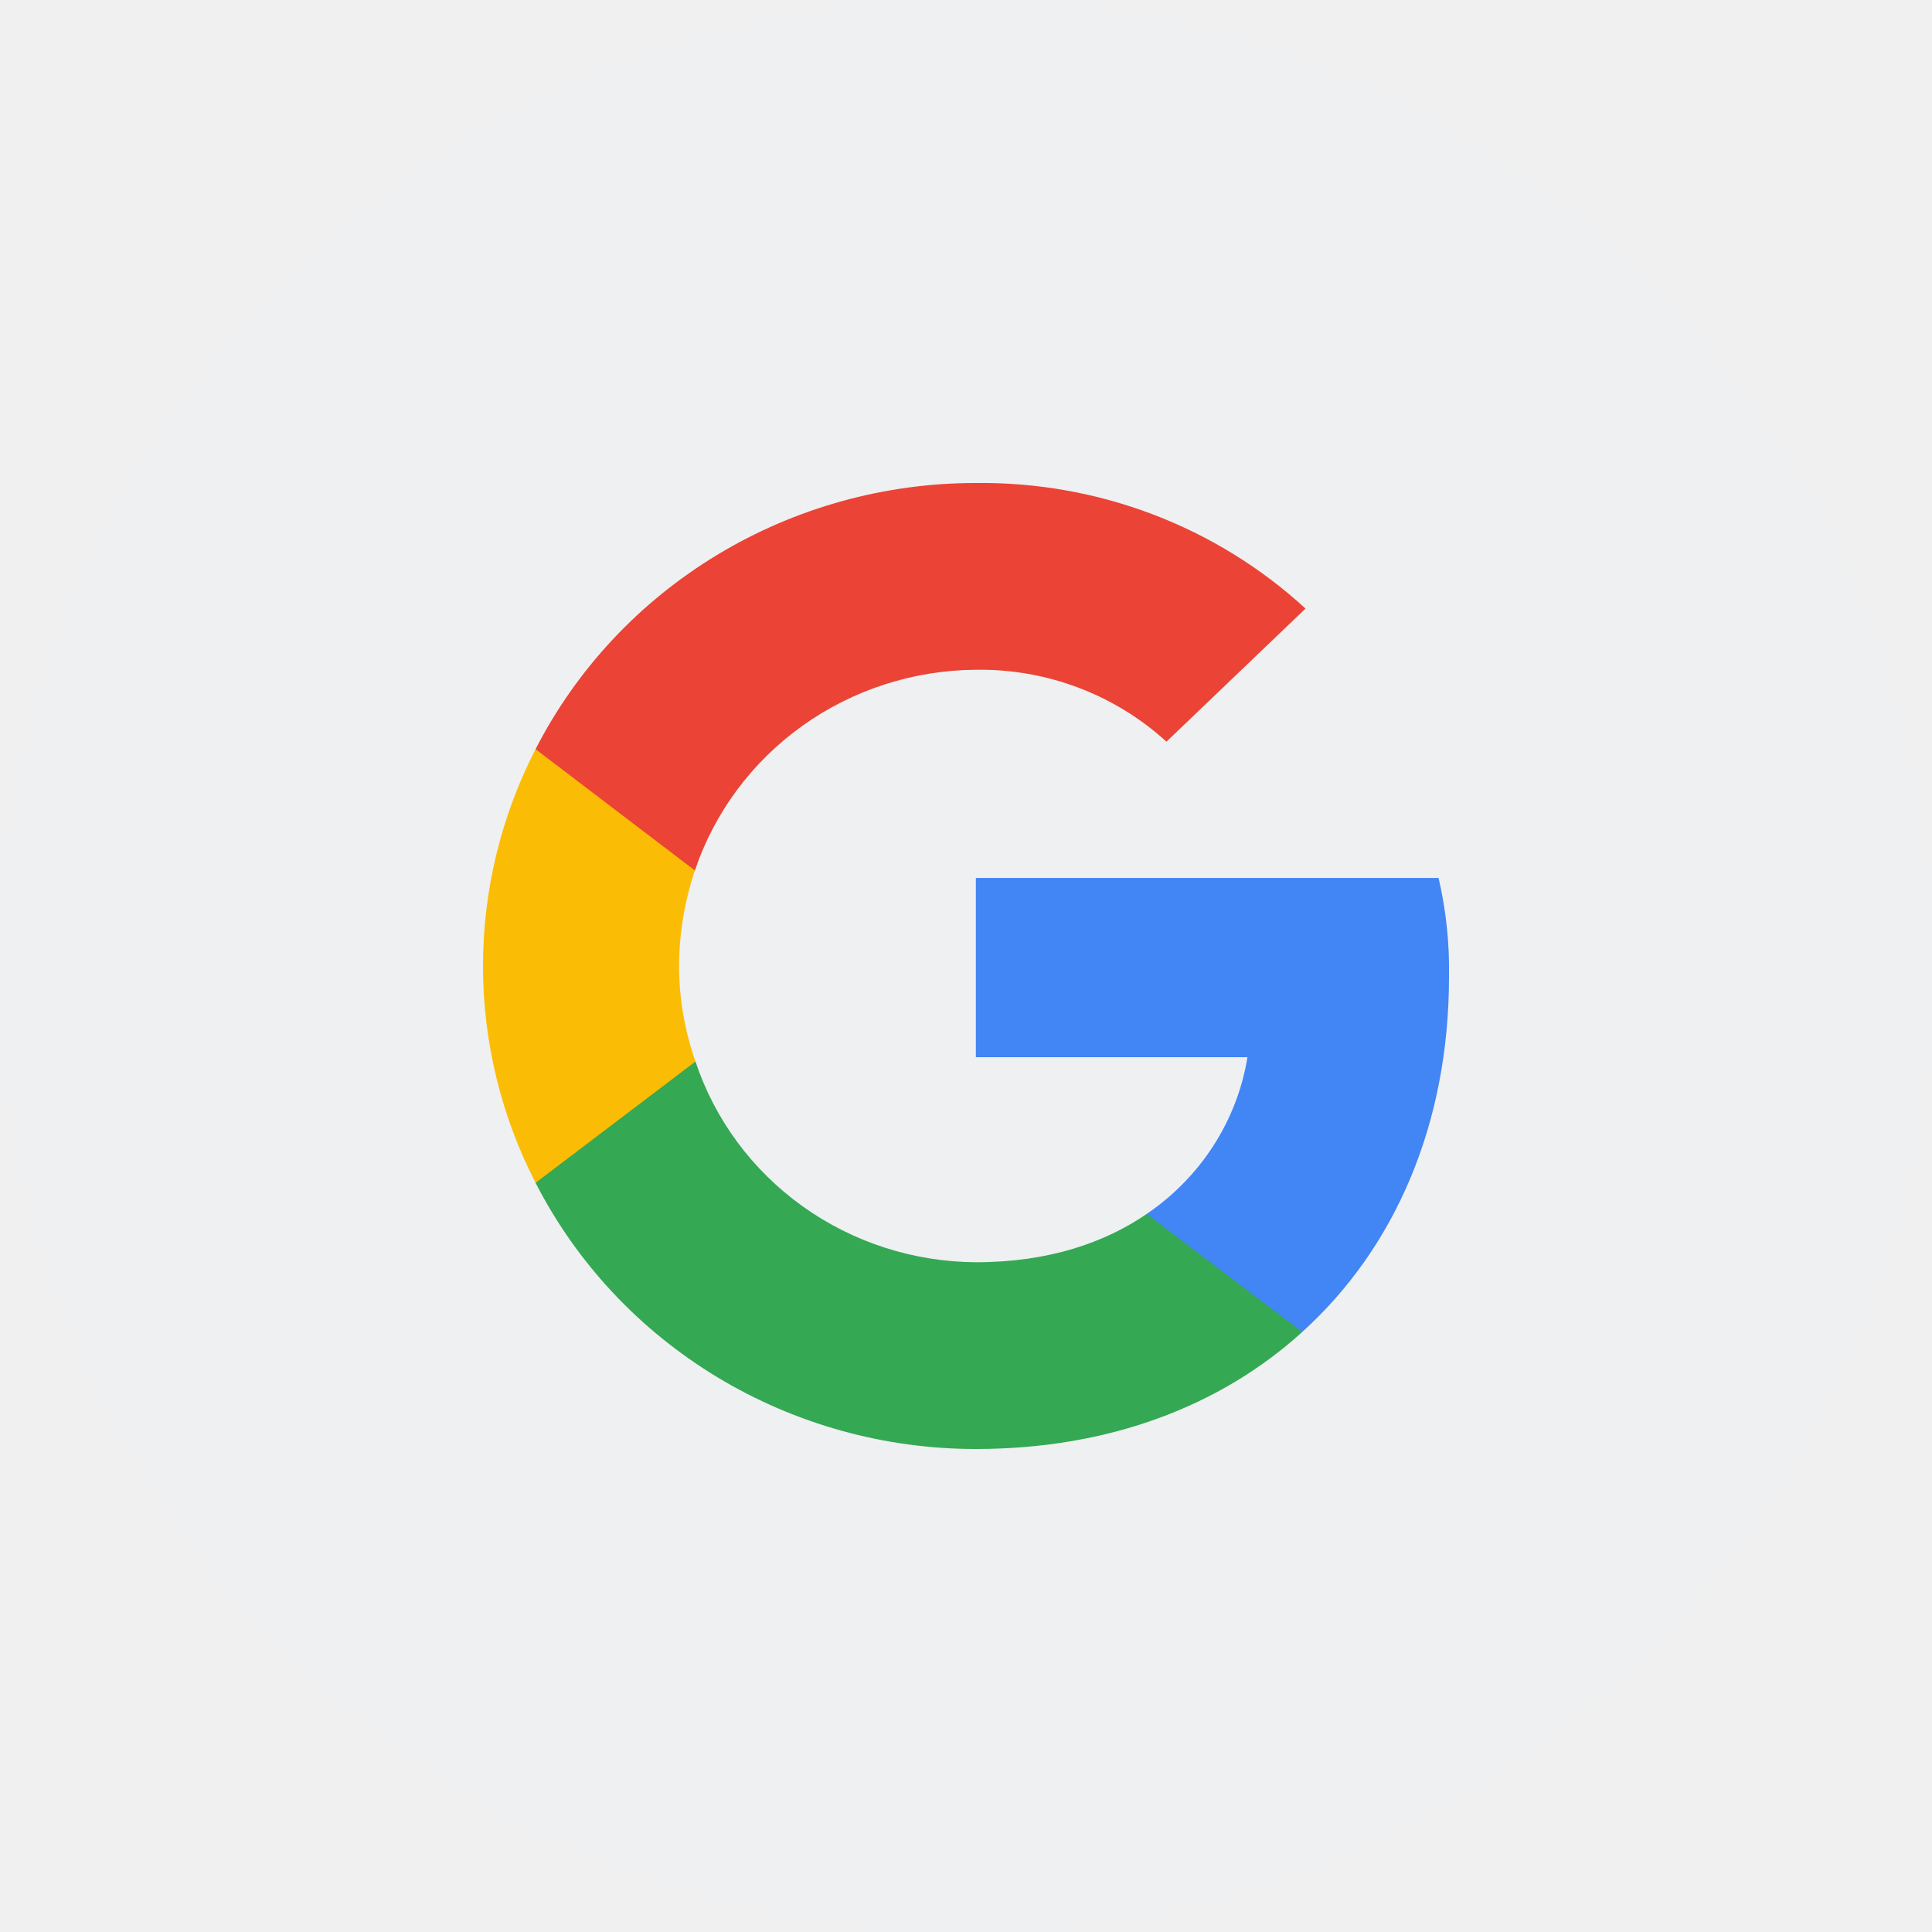
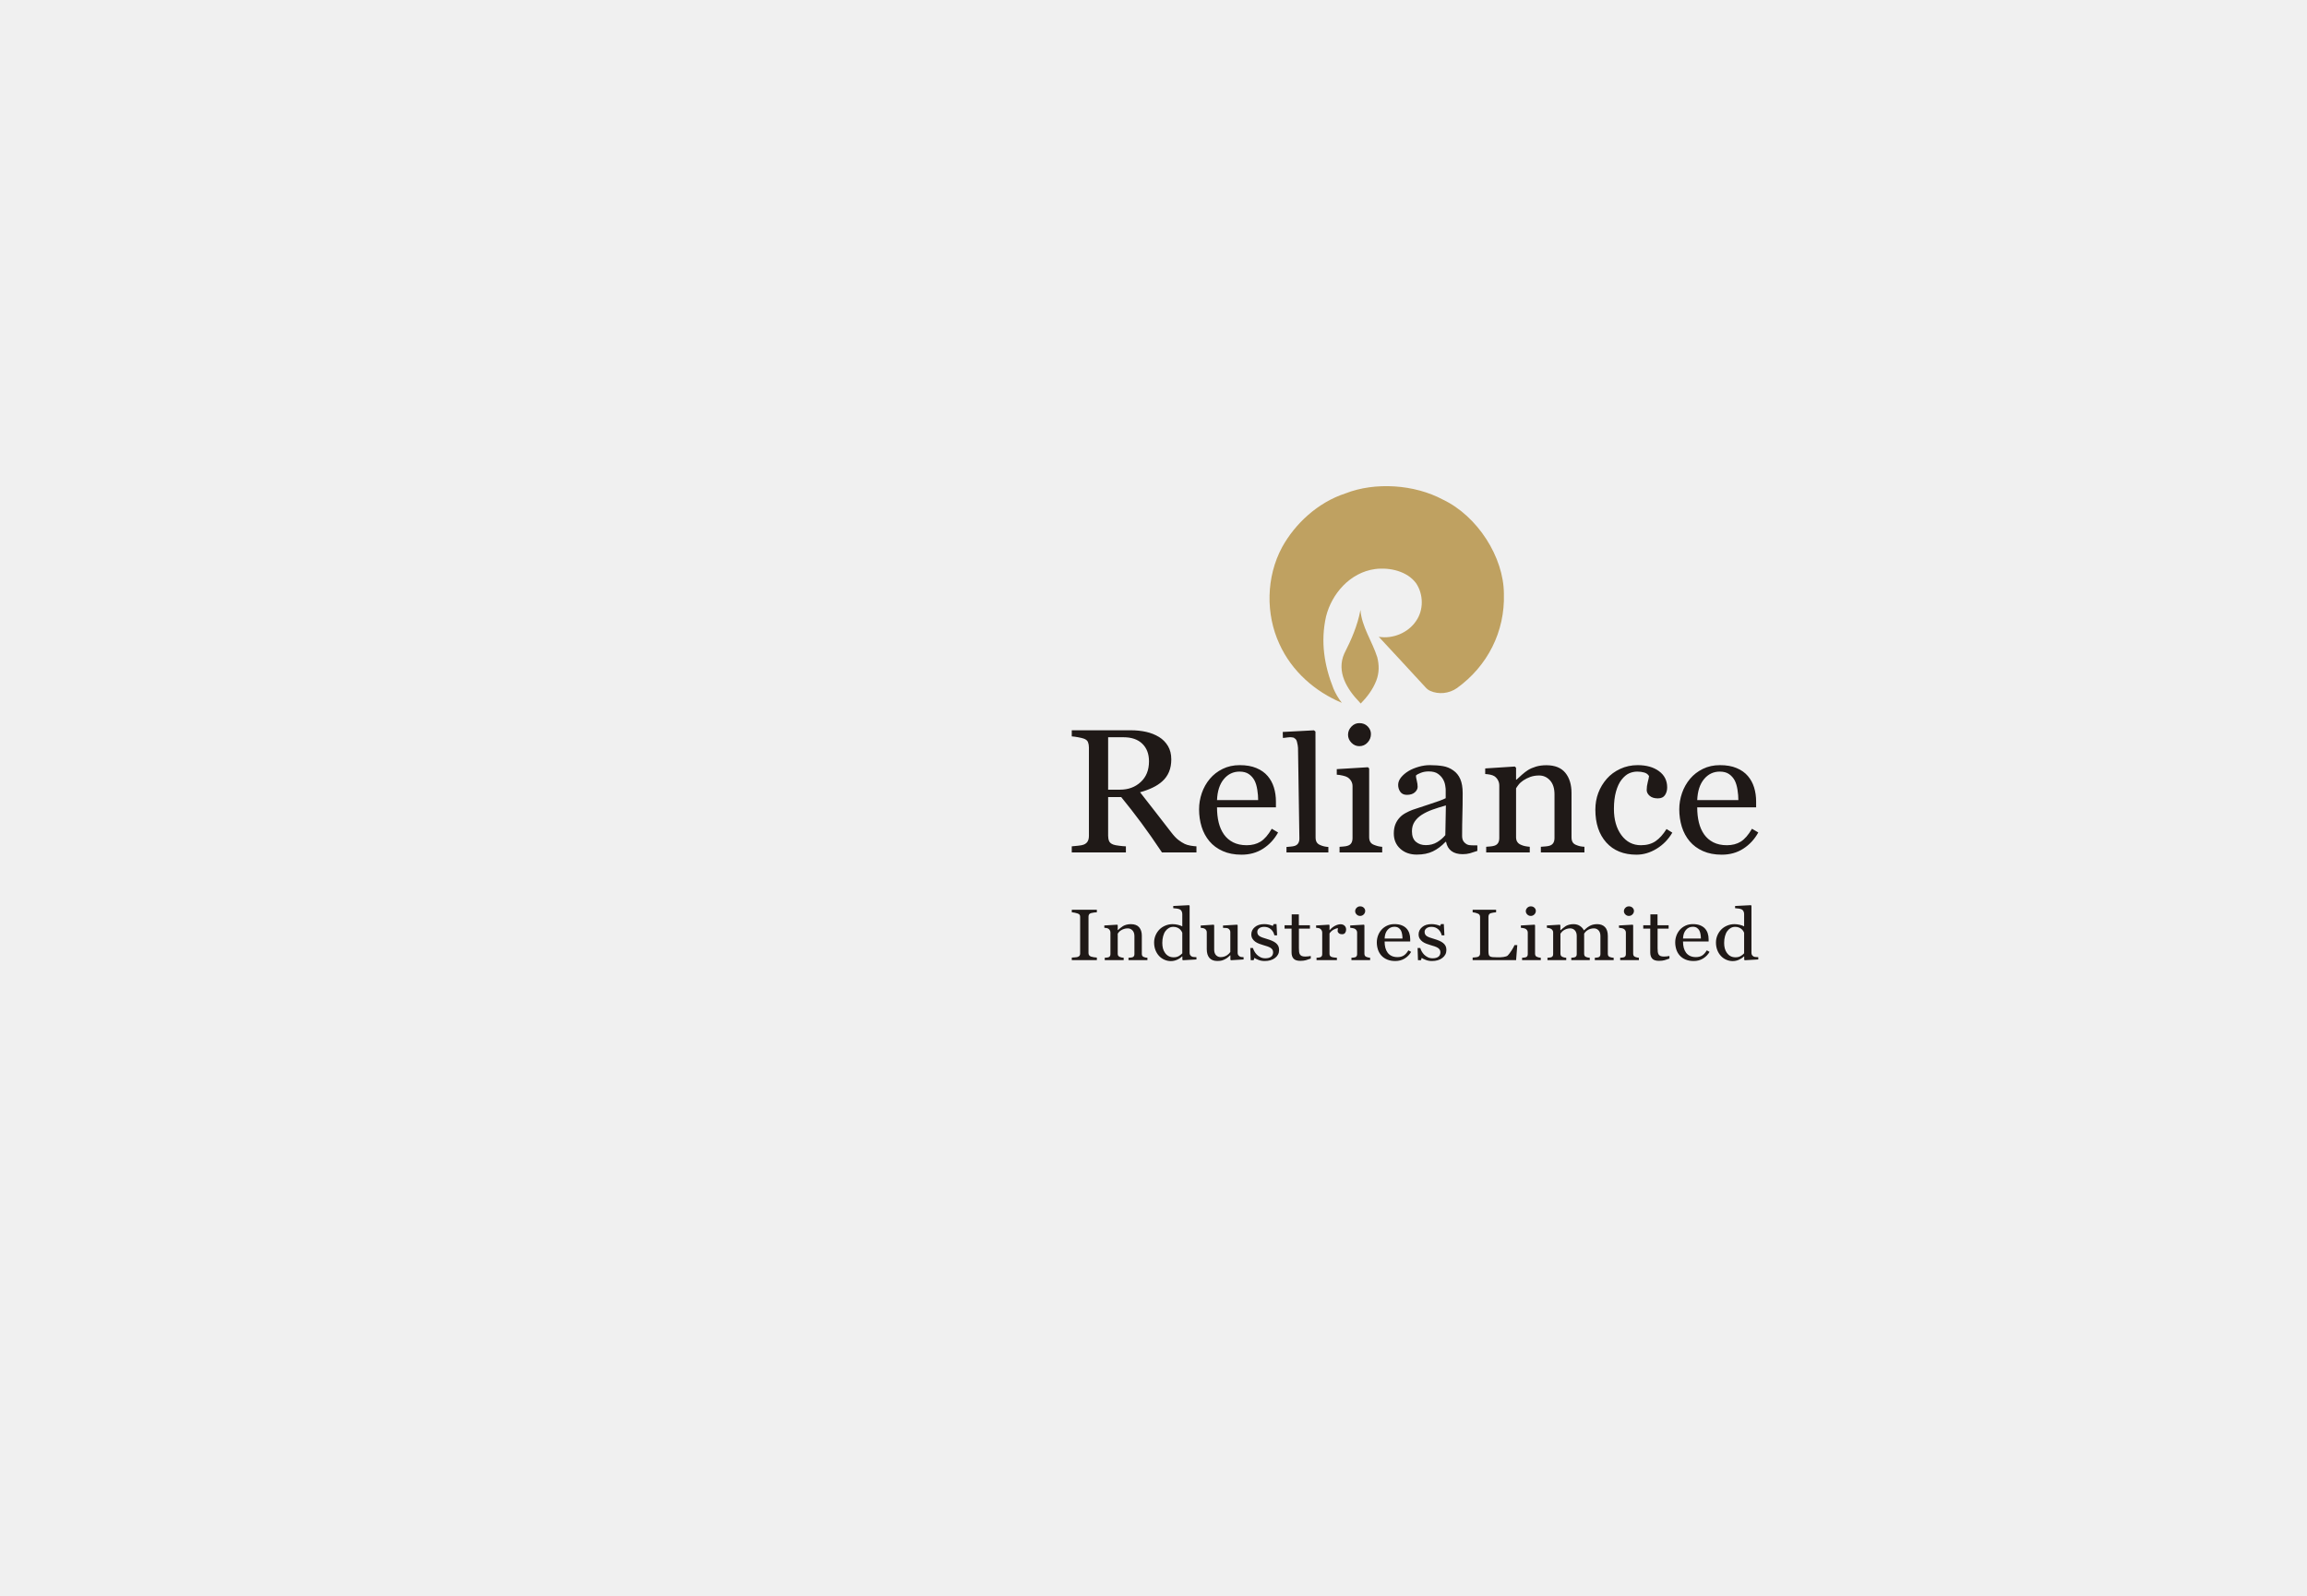
- <svg xmlns="http://www.w3.org/2000/svg" width="48" height="48" viewBox="0 0 48 48" fill="none">
-   <circle cx="24" cy="24" r="24" fill="#EEF0F2" />
-   <g clip-path="url(#clip0_38_23844)">
-     <path d="M36 24.266C36.015 23.441 35.928 22.617 35.741 21.813H24.245V26.266H30.993C30.866 27.047 30.578 27.794 30.148 28.463C29.717 29.132 29.154 29.709 28.49 30.159L28.466 30.308L32.102 33.068L32.353 33.093C34.666 30.999 36 27.919 36 24.266" fill="#4285F4" />
-     <path d="M24.245 36C27.551 36 30.326 34.933 32.354 33.093L28.49 30.16C27.456 30.867 26.068 31.36 24.245 31.36C22.697 31.351 21.19 30.865 19.94 29.97C18.689 29.074 17.758 27.816 17.279 26.373L17.135 26.385L13.356 29.252L13.306 29.387C14.324 31.375 15.886 33.046 17.818 34.214C19.75 35.382 21.976 36.001 24.245 36" fill="#34A853" />
-     <path d="M17.279 26.373C17.011 25.609 16.873 24.808 16.87 24C16.875 23.194 17.008 22.393 17.264 21.627L17.257 21.468L13.431 18.555L13.306 18.613C12.447 20.284 12 22.129 12 24C12 25.871 12.447 27.716 13.306 29.387L17.279 26.373Z" fill="#FBBC05" />
-     <path d="M24.245 16.64C26 16.613 27.696 17.254 28.98 18.427L32.435 15.12C30.219 13.082 27.284 11.964 24.245 12C21.975 11.999 19.75 12.618 17.818 13.786C15.886 14.954 14.324 16.625 13.306 18.613L17.265 21.627C17.75 20.184 18.684 18.927 19.936 18.032C21.188 17.137 22.695 16.651 24.245 16.64Z" fill="#EB4335" />
+ <svg xmlns="http://www.w3.org/2000/svg" height="1730" viewBox="-236.176 -212.322 543.731 697.036" width="2500">
+   <path d="m168.211 88.174c-3.509 2.48-8.121 2.853-11.694 1.241 0 0-.974-.372-1.883-1.364-.782-.933-20.532-22.204-20.532-22.204l-.064-.063c6.108 1.055 12.8-1.735 16.243-6.821 3.441-4.838 3.314-11.722.065-16.56-3.897-5.271-11.5-7.007-17.867-6.202-11.044 1.489-18.97 10.854-21.437 20.655-2.536 11.161-.715 21.705 3.25 31.628.907 2.11 2.142 4.28 3.637 6.138-11.631-4.835-21.896-13.766-27.287-25.737-5.977-12.9-5.847-29.21 1.235-42.296 5.586-10.109 15.46-19.474 27.675-23.444 12.797-5.023 30.014-3.969 42.489 2.729 15.136 7.194 26.57 25.12 26.635 41.12.52 16.559-7.149 31.567-20.465 41.18" fill="#bfa161" fill-rule="evenodd" />
+   <path d="m125.723 94.439c-5.651-5.832-10.2-13.397-6.755-21.273 3.051-6.016 5.78-12.157 7.08-19.104.52 7.258 5.134 13.708 7.34 20.655.845 3.348.911 6.822-.453 10.294-1.494 3.783-3.899 7.007-6.758 9.922z" fill="#bfa161" fill-rule="evenodd" />
+   <g fill="#1f1917">
+     <path d="m54.44 159.976h-15.045c-3.333-4.992-6.344-9.305-9.049-12.938a306.445 306.445 0 0 0 -8.753-11.242h-5.713v16.93c0 .873.148 1.642.431 2.31.282.653.9 1.169 1.855 1.514.47.18 1.292.346 2.474.488 1.183.154 2.179.244 2.999.269v2.67h-23.639v-2.67c.632-.053 1.548-.14 2.744-.269 1.196-.115 2.03-.283 2.5-.488.782-.322 1.358-.796 1.708-1.424.361-.63.538-1.425.538-2.4v-38.586c0-.886-.134-1.655-.405-2.335-.253-.681-.873-1.195-1.84-1.542-.659-.23-1.518-.434-2.568-.616a24.867 24.867 0 0 0 -2.677-.36v-2.669h25.803c2.366 0 4.583.233 6.655.694 2.068.462 3.953 1.206 5.635 2.232a11.53 11.53 0 0 1 3.898 3.93c.97 1.617 1.465 3.567 1.465 5.853 0 2.054-.335 3.877-.995 5.453a11.356 11.356 0 0 1 -2.904 4.095c-1.183 1.077-2.61 2.017-4.262 2.799-1.653.796-3.483 1.464-5.471 2.014a811.01 811.01 0 0 1 6.87 8.807c1.828 2.373 4.058 5.274 6.72 8.675 1.157 1.515 2.192 2.618 3.136 3.337.927.706 1.853 1.299 2.769 1.746.685.322 1.531.579 2.566.757 1.022.168 1.87.271 2.555.296zm-20.718-39.79c0-3.234-.97-5.788-2.917-7.687-1.937-1.888-4.694-2.836-8.23-2.836h-6.695v22.897h5.164c3.616 0 6.643-1.103 9.046-3.325 2.423-2.219 3.633-5.237 3.633-9.05zm56.362 31.063c-1.626 2.966-3.806 5.315-6.532 7.073-2.732 1.757-5.877 2.63-9.414 2.63-3.134 0-5.862-.527-8.214-1.579-2.354-1.051-4.291-2.477-5.808-4.286-1.52-1.799-2.664-3.916-3.415-6.316-.742-2.413-1.115-4.954-1.115-7.637 0-2.4.402-4.761 1.194-7.086a19.696 19.696 0 0 1 3.538-6.263c1.492-1.772 3.346-3.21 5.565-4.3 2.218-1.092 4.707-1.64 7.464-1.64 2.835 0 5.268.421 7.286 1.282 2.03.845 3.672 2.014 4.923 3.49 1.207 1.413 2.107 3.068 2.7 4.968.592 1.912.888 3.98.888 6.2v2.49h-25.72c0 2.425.24 4.634.723 6.608.483 1.99 1.252 3.723 2.313 5.24 1.023 1.449 2.354 2.591 4.009 3.439 1.653.833 3.63 1.258 5.916 1.258 2.337 0 4.356-.528 6.047-1.566 1.684-1.04 3.322-2.914 4.896-5.624zm-8.698-14.133c0-1.41-.12-2.912-.377-4.518-.256-1.603-.647-2.938-1.196-4.016a7.834 7.834 0 0 0 -2.49-2.825c-1.045-.73-2.405-1.09-4.058-1.09-2.757 0-5.042 1.09-6.872 3.285-1.827 2.195-2.81 5.25-2.97 9.164zm30.655 22.86h-18.29v-2.39c.584-.051 1.207-.112 1.87-.174a8.293 8.293 0 0 0 1.636-.272c.713-.211 1.244-.597 1.595-1.14.35-.546.545-1.254.533-2.12l-.597-39.597c-.005-.448-.21-1.74-.457-2.63-.112-.404-.233-.728-.348-.853-.121-.133-.162-.268-.332-.413-.657-.561.159.218-.455-.303-.405-.345.167-.13-1.048-.37-1.205-.237-3.223.295-3.963.246l-.066-2.61 13.64-.71.648.53.053 46.276c0 .843.162 1.534.493 2.081.329.542.858.968 1.597 1.252a8.73 8.73 0 0 0 1.647.545c.547.125 1.168.21 1.844.262zm23.504 0h-18.623v-2.457l1.851-.152c.642-.05 1.187-.15 1.654-.306.735-.215 1.282-.61 1.627-1.17.346-.56.535-1.286.535-2.177v-22.706c0-.8-.201-1.527-.575-2.19-.374-.66-.907-1.208-1.587-1.653-.492-.305-1.2-.56-2.145-.763a16.104 16.104 0 0 0 -2.574-.396v-2.417l13.6-.828.545.523v29.985c0 .867.173 1.59.52 2.164.347.56.908.99 1.667 1.26.572.23 1.134.407 1.68.546a11.47 11.47 0 0 0 1.825.28zm-4.919-51.71c0 1.412-.48 2.646-1.466 3.703-.974 1.055-2.173 1.59-3.614 1.59-1.32 0-2.48-.508-3.453-1.514-.972-1.005-1.467-2.165-1.467-3.45 0-1.374.495-2.558 1.467-3.576.974-1.018 2.134-1.527 3.453-1.527 1.495 0 2.707.47 3.653 1.427.947.965 1.427 2.072 1.427 3.346zm46.463 51.03c-1.237.423-2.313.77-3.24 1.04-.94.257-1.99.397-3.172.397-2.058 0-3.684-.462-4.909-1.372-1.223-.924-2.002-2.26-2.34-4.005h-.24c-1.708 1.796-3.537 3.182-5.5 4.133-1.951.949-4.304 1.425-7.059 1.425-2.917 0-5.311-.849-7.193-2.554-1.883-1.708-2.824-3.94-2.824-6.688 0-1.437.216-2.708.632-3.837a9.27 9.27 0 0 1 1.896-3.055c.659-.745 1.518-1.412 2.595-2.004a22.97 22.97 0 0 1 3.039-1.412c1.182-.421 3.576-1.218 7.18-2.374 3.618-1.156 6.05-2.052 7.314-2.707v-3.723c0-.321-.067-.95-.216-1.873a7.726 7.726 0 0 0 -.927-2.632c-.525-.936-1.266-1.745-2.233-2.425-.953-.696-2.312-1.04-4.073-1.04-1.21 0-2.326.191-3.362.59-1.035.386-1.774.794-2.19 1.22 0 .5.12 1.23.378 2.219.251.975.374 1.874.374 2.71 0 .871-.417 1.668-1.237 2.399-.833.733-1.976 1.092-3.456 1.092-1.304 0-2.271-.45-2.89-1.335-.62-.887-.927-1.888-.927-2.992 0-1.156.43-2.258 1.277-3.311.861-1.051 1.962-1.99 3.336-2.811 1.181-.706 2.605-1.296 4.286-1.797 1.68-.488 3.322-.73 4.923-.73 2.204 0 4.127.154 5.782.434a10.81 10.81 0 0 1 4.462 1.863c1.345.923 2.353 2.18 3.053 3.771.698 1.595 1.05 3.648 1.05 6.15 0 3.593-.042 6.766-.124 9.536-.079 2.774-.119 5.802-.119 9.088 0 .976.173 1.746.537 2.322.35.58.9 1.067 1.627 1.477.403.218 1.023.348 1.868.373.86.024 1.735.038 2.622.038zm-13.74-19.856c-2.233.628-4.196 1.244-5.877 1.847-1.68.605-3.24 1.348-4.678 2.26-1.319.849-2.354 1.862-3.121 3.028-.753 1.157-1.143 2.543-1.143 4.147 0 2.08.58 3.619 1.722 4.594 1.145.976 2.596 1.465 4.342 1.465 1.87 0 3.51-.437 4.935-1.296 1.414-.86 2.609-1.886 3.576-3.068zm60.49 20.536h-19.024v-2.476c.604-.05 1.275-.102 1.988-.153.728-.052 1.317-.154 1.803-.308.725-.218 1.276-.617 1.627-1.18.361-.566.538-1.297.538-2.196v-19.073c0-2.632-.659-4.659-1.952-6.085-1.303-1.425-2.89-2.143-4.745-2.143-1.397 0-2.674.205-3.833.615-1.141.411-2.177.924-3.064 1.528-.861.577-1.56 1.194-2.072 1.862-.51.667-.885 1.194-1.114 1.59v21.332c0 .848.173 1.555.552 2.107.364.55.912.975 1.653 1.27a7.83 7.83 0 0 0 1.787.566c.646.126 1.305.218 1.991.268v2.477h-19.026v-2.477c.604-.05 1.224-.102 1.868-.153a7.514 7.514 0 0 0 1.68-.308c.728-.218 1.278-.617 1.63-1.18.364-.566.538-1.297.538-2.196v-22.9c0-.86-.19-1.643-.58-2.348a4.75 4.75 0 0 0 -1.587-1.758c-.497-.295-1.09-.513-1.775-.655a16.396 16.396 0 0 0 -2.205-.282v-2.438l12.92-.834.554.525v5.224h.187c.632-.59 1.426-1.322 2.365-2.156.943-.835 1.845-1.528 2.678-2.052.982-.604 2.138-1.106 3.468-1.505 1.346-.397 2.851-.602 4.533-.602 3.723 0 6.492 1.116 8.294 3.324 1.802 2.222 2.687 5.174 2.687 8.856v19.293c0 .884.165 1.592.488 2.131.308.54.845.962 1.612 1.258.63.256 1.169.424 1.627.524.458.102 1.103.182 1.91.232zm22.736.976c-5.62 0-10.017-1.784-13.202-5.34-3.175-3.554-4.76-8.33-4.76-14.325 0-2.604.43-5.042 1.277-7.315a20.19 20.19 0 0 1 3.725-6.187c1.545-1.772 3.494-3.21 5.834-4.3 2.327-1.092 4.88-1.64 7.636-1.64 3.806 0 6.913.871 9.292 2.616 2.395 1.745 3.59 4.12 3.59 7.124 0 1.257-.31 2.36-.942 3.325-.631.973-1.669 1.45-3.12 1.45-1.546 0-2.742-.374-3.602-1.131-.848-.743-1.277-1.59-1.277-2.516 0-1.128.161-2.284.47-3.478.323-1.192.497-2.064.55-2.618-.469-.77-1.168-1.295-2.108-1.553-.928-.27-1.937-.398-3.015-.398a8.735 8.735 0 0 0 -3.601.77c-1.143.514-2.246 1.465-3.322 2.837-.98 1.259-1.76 2.953-2.367 5.082-.602 2.132-.914 4.672-.914 7.626 0 4.67 1.089 8.47 3.255 11.422 2.163 2.941 5.016 4.417 8.524 4.417 2.554 0 4.691-.592 6.415-1.771 1.707-1.182 3.304-2.942 4.773-5.303l2.526 1.58c-1.734 2.964-4.02 5.302-6.856 7.034-2.839 1.733-5.769 2.592-8.78 2.592zm53.175-9.703c-1.625 2.966-3.803 5.315-6.532 7.073-2.73 1.757-5.876 2.63-9.411 2.63-3.134 0-5.863-.527-8.216-1.579-2.354-1.051-4.29-2.477-5.81-4.286-1.517-1.799-2.66-3.916-3.414-6.316-.739-2.413-1.118-4.954-1.118-7.637 0-2.4.404-4.761 1.199-7.086a19.736 19.736 0 0 1 3.535-6.263c1.494-1.772 3.347-3.21 5.567-4.3 2.219-1.092 4.707-1.64 7.462-1.64 2.838 0 5.27.421 7.286 1.282 2.032.845 3.673 2.014 4.922 3.49 1.21 1.413 2.11 3.068 2.702 4.968.593 1.912.888 3.98.888 6.2v2.49h-25.722c0 2.425.242 4.634.727 6.608.483 1.99 1.252 3.723 2.314 5.24 1.023 1.449 2.353 2.591 4.004 3.439 1.654.833 3.632 1.258 5.917 1.258 2.342 0 4.357-.528 6.052-1.566 1.679-1.04 3.321-2.914 4.894-5.624zm-8.698-14.133c0-1.41-.12-2.912-.376-4.518-.257-1.603-.646-2.938-1.195-4.016a7.862 7.862 0 0 0 -2.487-2.825c-1.051-.73-2.407-1.09-4.062-1.09-2.758 0-5.042 1.09-6.871 3.285-1.83 2.195-2.81 5.25-2.973 9.164z" fill-rule="evenodd" />
+     <path d="m10.958 206.99h-10.943v-1.1c.31-.025.753-.054 1.338-.096.584-.038.993-.1 1.232-.185.373-.132.647-.317.824-.55.169-.232.252-.556.252-.968v-15.933c0-.358-.059-.663-.188-.904-.123-.244-.421-.446-.888-.614-.345-.122-.77-.238-1.29-.349a9.967 9.967 0 0 0 -1.28-.191v-1.1h10.943v1.1c-.357.01-.777.049-1.27.117-.49.063-.917.154-1.285.255-.431.126-.724.326-.869.602-.152.28-.222.593-.222.93v15.918c0 .337.08.64.245.905.163.264.45.475.846.628.24.086.632.174 1.176.271.538.1.997.152 1.38.163zm22.077 0h-8.264v-1.022c.263-.019.554-.043.864-.064.316-.02.573-.063.782-.126.318-.09.556-.253.708-.486.158-.232.235-.535.235-.904v-7.863c0-1.084-.287-1.918-.847-2.505-.568-.588-1.256-.884-2.062-.884-.61 0-1.165.084-1.666.254-.497.168-.947.38-1.333.63-.372.238-.677.491-.897.767a6.292 6.292 0 0 0 -.485.654v8.792c0 .35.074.642.238.87.157.227.397.4.718.522.24.105.496.18.777.233.282.051.567.09.866.11v1.023h-8.266v-1.023c.262-.019.53-.043.811-.064.28-.02.52-.063.73-.126.316-.09.557-.253.706-.486.16-.232.235-.535.235-.904v-9.438c0-.355-.082-.678-.252-.969a1.986 1.986 0 0 0 -.688-.722c-.216-.123-.473-.214-.772-.271s-.62-.096-.957-.117v-1.006l5.613-.342.24.216v2.153h.08c.275-.243.62-.545 1.03-.888.409-.345.799-.63 1.162-.847a6.472 6.472 0 0 1 1.508-.619 7.3 7.3 0 0 1 1.968-.247c1.617 0 2.822.46 3.603 1.368.784.916 1.17 2.134 1.17 3.65v7.95c0 .367.07.657.21.879.135.223.368.398.7.518.275.107.508.174.708.217.198.043.479.075.827.095zm21.405-.28-5.887.342-.258-.217v-1.428l-.135-.029c-.596.604-1.325 1.09-2.202 1.476-.87.383-1.77.573-2.694.573a6.94 6.94 0 0 1 -2.78-.584 6.952 6.952 0 0 1 -2.337-1.635 7.913 7.913 0 0 1 -1.6-2.57c-.392-1.004-.59-2.11-.59-3.317a8 8 0 0 1 .63-3.146 8.324 8.324 0 0 1 1.748-2.604c.695-.693 1.547-1.243 2.559-1.66a8.083 8.083 0 0 1 3.09-.618c.788 0 1.559.09 2.32.27.758.184 1.412.411 1.956.692v-5.315c0-.436-.077-.833-.24-1.186a1.79 1.79 0 0 0 -.666-.815c-.32-.196-.748-.337-1.291-.429a20.773 20.773 0 0 0 -1.753-.19v-.962l6.895-.354.255.232v20.608c0 .365.076.672.235.926.15.25.379.466.677.64.216.129.526.201.94.232.41.03.783.054 1.128.065v1.006zm-6.18-2.684v-8.938a3.713 3.713 0 0 0 -.444-.867 3.947 3.947 0 0 0 -.772-.853 4.342 4.342 0 0 0 -1.163-.644c-.443-.169-.963-.254-1.553-.254-.689 0-1.32.158-1.892.48-.578.317-1.086.78-1.53 1.378-.428.58-.76 1.315-1.006 2.208-.244.895-.368 1.883-.368 2.969 0 .867.095 1.656.275 2.365s.49 1.366.923 1.972a4.531 4.531 0 0 0 1.537 1.397c.618.349 1.354.53 2.214.53.91 0 1.67-.185 2.266-.547a6.882 6.882 0 0 0 1.513-1.196m26.76 2.684-5.499.342-.255-.217v-1.94h-.1c-.274.26-.583.538-.93.831a6.3 6.3 0 0 1 -1.178.8 7.827 7.827 0 0 1 -1.489.633c-.482.147-1.159.216-2.034.216-1.497 0-2.634-.438-3.417-1.32-.777-.886-1.17-2.17-1.17-3.853v-7.316c0-.371-.08-.682-.233-.935a2.006 2.006 0 0 0 -.677-.662 2.398 2.398 0 0 0 -.765-.268 8.013 8.013 0 0 0 -.976-.118v-1.01l5.626-.37.258.216v10.616c0 1.108.273 1.937.822 2.498.55.554 1.204.835 1.97.835.623 0 1.185-.09 1.674-.266.49-.172.901-.379 1.233-.617.31-.216.578-.449.813-.687.235-.244.415-.472.537-.677v-8.664c0-.34-.074-.641-.24-.905a2.025 2.025 0 0 0 -.664-.672c-.205-.128-.508-.202-.918-.228a77.306 77.306 0 0 0 -1.361-.07v-1.01l6.128-.369.257.216v12.135c0 .354.083.65.239.9.162.248.387.46.671.633.206.118.45.19.731.229.287.029.601.058.946.068zm14.054-7.205c.466.37.83.798 1.081 1.285.25.487.373 1.08.373 1.783 0 1.416-.583 2.57-1.752 3.47-1.167.9-2.687 1.349-4.544 1.349-.983 0-1.888-.158-2.713-.482-.828-.317-1.418-.613-1.776-.883l-.336 1.01h-1.285l-.171-5.316h1.18c.094.402.286.873.584 1.406.292.54.655 1.028 1.075 1.462.445.454.982.833 1.601 1.147.626.308 1.321.465 2.097.465 1.1 0 1.938-.227 2.535-.676.59-.45.886-1.09.886-1.933 0-.432-.09-.801-.277-1.12a2.667 2.667 0 0 0 -.831-.831 6.984 6.984 0 0 0 -1.39-.64c-.55-.19-1.155-.38-1.829-.564a19.404 19.404 0 0 1 -1.789-.6c-.658-.253-1.219-.549-1.686-.893a4.506 4.506 0 0 1 -1.233-1.327c-.321-.53-.477-1.148-.477-1.862 0-1.25.513-2.311 1.54-3.18 1.028-.869 2.401-1.3 4.125-1.3.66 0 1.336.078 2.027.232.69.158 1.25.345 1.688.561l.39-.81h1.236l.255 4.914h-1.18c-.24-1.095-.76-1.983-1.554-2.67-.788-.69-1.758-1.032-2.897-1.032-.936 0-1.671.211-2.21.634s-.806.936-.806 1.534c0 .465.088.853.269 1.165.177.305.44.57.795.786.345.207.77.402 1.29.584.521.179 1.164.384 1.93.611.753.218 1.46.473 2.125.759.673.29 1.222.613 1.654.962m15.276 6.818c-.744.28-1.445.512-2.104.703-.667.192-1.472.29-2.43.29-1.414 0-2.411-.325-2.985-.973-.579-.644-.865-1.554-.865-2.734v-10.35h-3.05v-1.488h3.114v-4.756h3.12v4.756h4.843v1.488h-4.813v8.542c0 .64.028 1.174.08 1.603.047.427.171.803.369 1.12.18.303.455.53.818.682.367.155.858.233 1.473.233.285 0 .705-.02 1.254-.068.556-.049.946-.106 1.176-.181zm15.443-12.647c0 .528-.145.993-.426 1.407-.287.408-.724.607-1.32.607-.638 0-1.128-.147-1.46-.449-.34-.296-.508-.63-.508-.989 0-.227.023-.435.059-.618.04-.19.08-.375.11-.562-.533 0-1.163.195-1.881.587a5.36 5.36 0 0 0 -1.83 1.677v8.897c0 .361.077.656.23.88.157.227.397.401.73.512.285.105.652.18 1.104.233.45.051.84.09 1.167.11v1.023h-8.897v-1.023c.263-.019.53-.043.813-.064.28-.02.52-.063.73-.126.316-.09.554-.253.707-.486.157-.232.234-.535.234-.904v-9.438c0-.323-.084-.634-.25-.947-.166-.312-.4-.56-.692-.744a2.513 2.513 0 0 0 -.772-.271 7.332 7.332 0 0 0 -.956-.117v-1.006l5.614-.342.238.216v2.153h.082c.707-.836 1.496-1.471 2.366-1.904.865-.433 1.66-.65 2.379-.65s1.302.211 1.753.634c.447.423.676.995.676 1.704m10.479 13.314h-8.16v-1.022c.262-.019.53-.043.81-.064.283-.02.52-.063.725-.126.323-.09.562-.253.713-.486.153-.232.234-.535.234-.904v-9.438c0-.332-.088-.634-.25-.91a2.044 2.044 0 0 0 -.697-.688c-.215-.126-.526-.233-.939-.318a7.561 7.561 0 0 0 -1.13-.163v-1.006l5.96-.342.24.216v12.463c0 .36.077.662.226.9.154.233.399.412.731.523.252.096.497.17.736.227.24.052.503.096.801.116zm-2.154-21.492c0 .585-.21 1.1-.643 1.538a2.12 2.12 0 0 1 -1.584.662 2.107 2.107 0 0 1 -1.514-.63c-.425-.417-.641-.899-.641-1.434 0-.569.216-1.062.641-1.484.429-.425.937-.637 1.514-.637.654 0 1.187.197 1.6.594.416.4.627.861.627 1.39m20.062 17.896a8.091 8.091 0 0 1 -2.836 2.913c-1.188.726-2.555 1.086-4.09 1.086-1.36 0-2.548-.217-3.57-.65-1.022-.436-1.862-1.021-2.525-1.768a7.35 7.35 0 0 1 -1.482-2.604 10.138 10.138 0 0 1 -.485-3.144c0-.991.174-1.965.52-2.922a7.949 7.949 0 0 1 1.536-2.58c.649-.73 1.455-1.323 2.418-1.774.965-.449 2.046-.676 3.244-.676 1.232 0 2.29.174 3.167.528.88.35 1.593.831 2.136 1.44.526.58.918 1.263 1.176 2.048.257.786.384 1.639.384 2.555v1.025h-11.175c0 1 .105 1.909.316 2.725.209.82.542 1.532 1.004 2.158a4.63 4.63 0 0 0 1.741 1.416c.718.345 1.578.519 2.571.519 1.016 0 1.892-.217 2.627-.645.732-.428 1.445-1.201 2.128-2.317zm-3.779-5.825c0-.58-.052-1.2-.162-1.861-.112-.661-.28-1.212-.52-1.658a3.296 3.296 0 0 0 -1.08-1.163c-.455-.3-1.046-.449-1.765-.449-1.197 0-2.192.45-2.984 1.355-.794.903-1.223 2.164-1.292 3.776zm17.717 1.937c.469.37.831.798 1.082 1.285s.374 1.08.374 1.783c0 1.416-.584 2.57-1.753 3.47-1.167.9-2.686 1.349-4.545 1.349-.98 0-1.887-.158-2.71-.482-.829-.317-1.42-.613-1.776-.883l-.338 1.01h-1.285l-.17-5.316h1.18c.092.402.288.873.585 1.406.292.54.652 1.028 1.074 1.462.445.454.98.833 1.6 1.147.625.308 1.32.465 2.098.465 1.098 0 1.939-.227 2.534-.676.592-.45.889-1.09.889-1.933 0-.432-.094-.801-.28-1.12a2.651 2.651 0 0 0 -.83-.831 6.997 6.997 0 0 0 -1.39-.64c-.55-.19-1.158-.38-1.828-.564a19.213 19.213 0 0 1 -1.788-.6c-.662-.253-1.221-.549-1.69-.893a4.522 4.522 0 0 1 -1.231-1.327c-.322-.53-.48-1.148-.48-1.862 0-1.25.514-2.311 1.543-3.18 1.028-.869 2.4-1.3 4.124-1.3.66 0 1.338.078 2.028.232.689.158 1.25.345 1.687.561l.392-.81h1.233l.257 4.914h-1.181c-.24-1.095-.76-1.983-1.555-2.67-.787-.69-1.758-1.032-2.895-1.032-.937 0-1.673.211-2.21.634s-.806.936-.806 1.534c0 .465.088.853.269 1.165.176.305.44.57.795.786.345.207.77.402 1.29.584.52.179 1.164.384 1.929.611.754.218 1.46.473 2.127.759.672.29 1.22.613 1.651.962m32.405.947-.513 6.539h-18.98v-1.102c.274-.024.671-.059 1.191-.11.52-.05.883-.119 1.087-.2.34-.135.59-.33.742-.589.157-.26.232-.586.232-.99v-15.746c0-.35-.062-.661-.198-.93-.127-.272-.39-.488-.776-.65-.264-.124-.63-.245-1.105-.368a7.406 7.406 0 0 0 -1.172-.206v-1.1h10.25v1.1c-.32.01-.729.059-1.237.154-.509.095-.877.175-1.104.248-.392.123-.654.334-.801.636-.14.3-.21.618-.21.962v14.769c0 .68.035 1.21.111 1.587.074.377.246.666.52.879.264.185.654.305 1.174.359.52.058 1.243.084 2.18.084.425 0 .863-.004 1.32-.024a13.49 13.49 0 0 0 1.303-.127 7.736 7.736 0 0 0 1.103-.254c.334-.112.584-.249.74-.414.469-.475 1.012-1.195 1.637-2.157.62-.967 1.053-1.75 1.292-2.348h1.214zm10.257 6.538h-8.159v-1.022c.262-.019.531-.043.812-.064.28-.02.52-.063.724-.126.321-.09.56-.253.711-.486.153-.232.233-.535.233-.904v-9.438c0-.332-.085-.634-.25-.91a2.032 2.032 0 0 0 -.694-.688c-.217-.126-.526-.233-.942-.318a7.562 7.562 0 0 0 -1.128-.163v-1.006l5.96-.342.24.216v12.463c0 .36.075.662.227.9.152.233.397.412.73.523.252.096.496.17.735.227.24.052.503.096.802.116zm-2.155-21.492c0 .585-.21 1.1-.643 1.538-.426.44-.951.662-1.582.662-.58 0-1.088-.212-1.514-.63-.426-.417-.642-.899-.642-1.434 0-.569.216-1.062.642-1.484a2.076 2.076 0 0 1 1.514-.637c.654 0 1.185.197 1.6.594.415.4.625.861.625 1.39m33.98 21.493h-8.23v-1.022c.262-.019.525-.043.793-.064.27-.02.508-.063.713-.126.322-.09.555-.253.708-.486.156-.232.234-.535.234-.904v-7.888c0-1.08-.27-1.906-.812-2.493-.544-.58-1.222-.872-2.028-.872-.561 0-1.086.079-1.576.232s-.942.372-1.351.652a4.09 4.09 0 0 0 -.828.733c-.23.267-.393.483-.51.662v8.818c0 .361.07.656.205.89.14.232.373.413.702.533.262.096.502.166.711.211.21.044.485.081.831.101v1.023h-8.062v-1.023c.263-.019.52-.043.765-.064.245-.02.467-.063.672-.126.321-.09.554-.253.713-.486.15-.232.228-.535.228-.904v-7.887c0-1.08-.27-1.906-.814-2.493-.542-.58-1.214-.872-2.025-.872-.563 0-1.083.079-1.573.238-.49.164-.945.38-1.356.66-.331.228-.605.48-.834.768-.226.286-.403.497-.514.64v8.76c0 .35.075.646.24.884.157.238.395.417.72.539.238.105.482.18.733.233.252.051.533.09.838.11v1.023h-8.198v-1.023c.263-.019.531-.043.812-.064.279-.02.52-.063.73-.126.315-.09.554-.253.708-.486.156-.232.233-.535.233-.904v-9.502a1.63 1.63 0 0 0 -.252-.894 2.23 2.23 0 0 0 -.689-.672 3.21 3.21 0 0 0 -.806-.3 5.462 5.462 0 0 0 -.993-.149v-1.006l5.648-.342.24.216v2.186h.115c.288-.26.638-.563 1.048-.916.409-.35.793-.634 1.145-.852.401-.248.9-.456 1.501-.619a7.319 7.319 0 0 1 1.94-.247c1.097 0 2.038.27 2.826.799.783.532 1.349 1.174 1.696 1.93.407-.366.77-.683 1.086-.953.308-.274.724-.565 1.237-.879a5.87 5.87 0 0 1 1.532-.65 7.345 7.345 0 0 1 1.962-.247c1.426 0 2.552.421 3.389 1.27.829.85 1.25 2.15 1.25 3.908v7.764c0 .361.063.656.203.89.135.232.368.413.702.533.264.096.52.166.778.211.257.044.547.081.863.101zm11.01 0h-8.16v-1.022c.263-.019.532-.043.812-.064.28-.02.52-.063.725-.126.321-.09.56-.253.711-.486.153-.232.235-.535.235-.904v-9.438c0-.332-.087-.634-.253-.91a2.036 2.036 0 0 0 -.693-.688c-.217-.126-.526-.233-.94-.318a7.518 7.518 0 0 0 -1.129-.163v-1.006l5.959-.342.24.216v12.463c0 .36.076.662.227.9.153.233.398.412.73.523.251.096.496.17.738.227.238.052.501.096.798.116zm-2.154-21.492c0 .585-.21 1.1-.645 1.538a2.11 2.11 0 0 1 -1.581.662 2.103 2.103 0 0 1 -1.513-.63c-.427-.417-.642-.899-.642-1.434 0-.569.215-1.062.642-1.484a2.081 2.081 0 0 1 1.513-.637c.655 0 1.186.197 1.6.594.417.4.626.861.626 1.39m15.496 20.826c-.741.28-1.441.512-2.102.703-.666.192-1.474.29-2.43.29-1.414 0-2.413-.325-2.985-.973-.578-.644-.865-1.554-.865-2.734v-10.35h-3.05v-1.488h3.114v-4.756h3.119v4.756h4.843v1.488h-4.813v8.542c0 .64.03 1.174.081 1.603.048.427.17.803.37 1.12.18.303.455.53.815.682.37.155.86.233 1.474.233.286 0 .706-.02 1.255-.068.556-.049.947-.106 1.174-.181zm17.513-2.93a8.099 8.099 0 0 1 -2.84 2.913c-1.184.726-2.551 1.086-4.088 1.086-1.362 0-2.546-.217-3.568-.65-1.024-.436-1.865-1.021-2.525-1.768a7.312 7.312 0 0 1 -1.485-2.604 10.18 10.18 0 0 1 -.483-3.144c0-.991.175-1.965.519-2.922a8.02 8.02 0 0 1 1.537-2.58c.648-.73 1.456-1.323 2.42-1.774.961-.449 2.043-.676 3.24-.676 1.233 0 2.29.174 3.167.528.883.35 1.596.831 2.137 1.44.527.58.916 1.263 1.175 2.048.257.786.386 1.639.386 2.555v1.025h-11.178c0 1 .109 1.909.318 2.725.21.82.543 1.532 1.004 2.158a4.64 4.64 0 0 0 1.74 1.416c.718.345 1.578.519 2.571.519 1.016 0 1.895-.217 2.63-.645.73-.428 1.442-1.201 2.126-2.317zm-3.78-5.825c0-.58-.051-1.2-.163-1.861-.11-.661-.28-1.212-.52-1.658a3.298 3.298 0 0 0 -1.08-1.163c-.456-.3-1.046-.449-1.764-.449-1.2 0-2.191.45-2.987 1.355-.793.903-1.22 2.164-1.292 3.776zm25.06 9.142-5.888.342-.258-.217v-1.428l-.132-.029c-.597.604-1.327 1.09-2.204 1.476-.87.383-1.77.573-2.692.573-.96 0-1.887-.197-2.782-.584a6.927 6.927 0 0 1 -2.335-1.635 7.875 7.875 0 0 1 -1.601-2.57c-.393-1.004-.59-2.11-.59-3.317 0-1.105.21-2.151.631-3.146a8.32 8.32 0 0 1 1.746-2.604c.694-.693 1.548-1.243 2.558-1.66a8.095 8.095 0 0 1 3.092-.618c.788 0 1.558.09 2.318.27.76.184 1.414.411 1.956.692v-5.315c0-.436-.076-.833-.238-1.186-.158-.36-.38-.63-.666-.815-.321-.196-.747-.337-1.292-.429a20.89 20.89 0 0 0 -1.751-.19v-.962l6.892-.354.257.232v20.608c0 .365.075.672.236.926.149.25.377.466.674.64.217.129.527.201.943.232.408.03.783.054 1.126.065v1.006zm-6.181-2.684v-8.938c-.085-.27-.238-.557-.443-.867a3.908 3.908 0 0 0 -.771-.853 4.35 4.35 0 0 0 -1.164-.644c-.443-.169-.963-.254-1.553-.254-.69 0-1.32.158-1.891.48-.58.317-1.088.78-1.532 1.378-.427.58-.76 1.315-1.004 2.208-.245.895-.37 1.883-.37 2.969 0 .867.095 1.656.277 2.365.179.709.49 1.366.921 1.972a4.554 4.554 0 0 0 1.537 1.397c.62.349 1.356.53 2.214.53.91 0 1.671-.185 2.267-.547a6.848 6.848 0 0 0 1.512-1.196" />
  </g>
-   <defs>
-     <clipPath id="clip0_38_23844">
-       <rect width="24" height="24" fill="white" transform="translate(12 12)" />
-     </clipPath>
-   </defs>
</svg>
